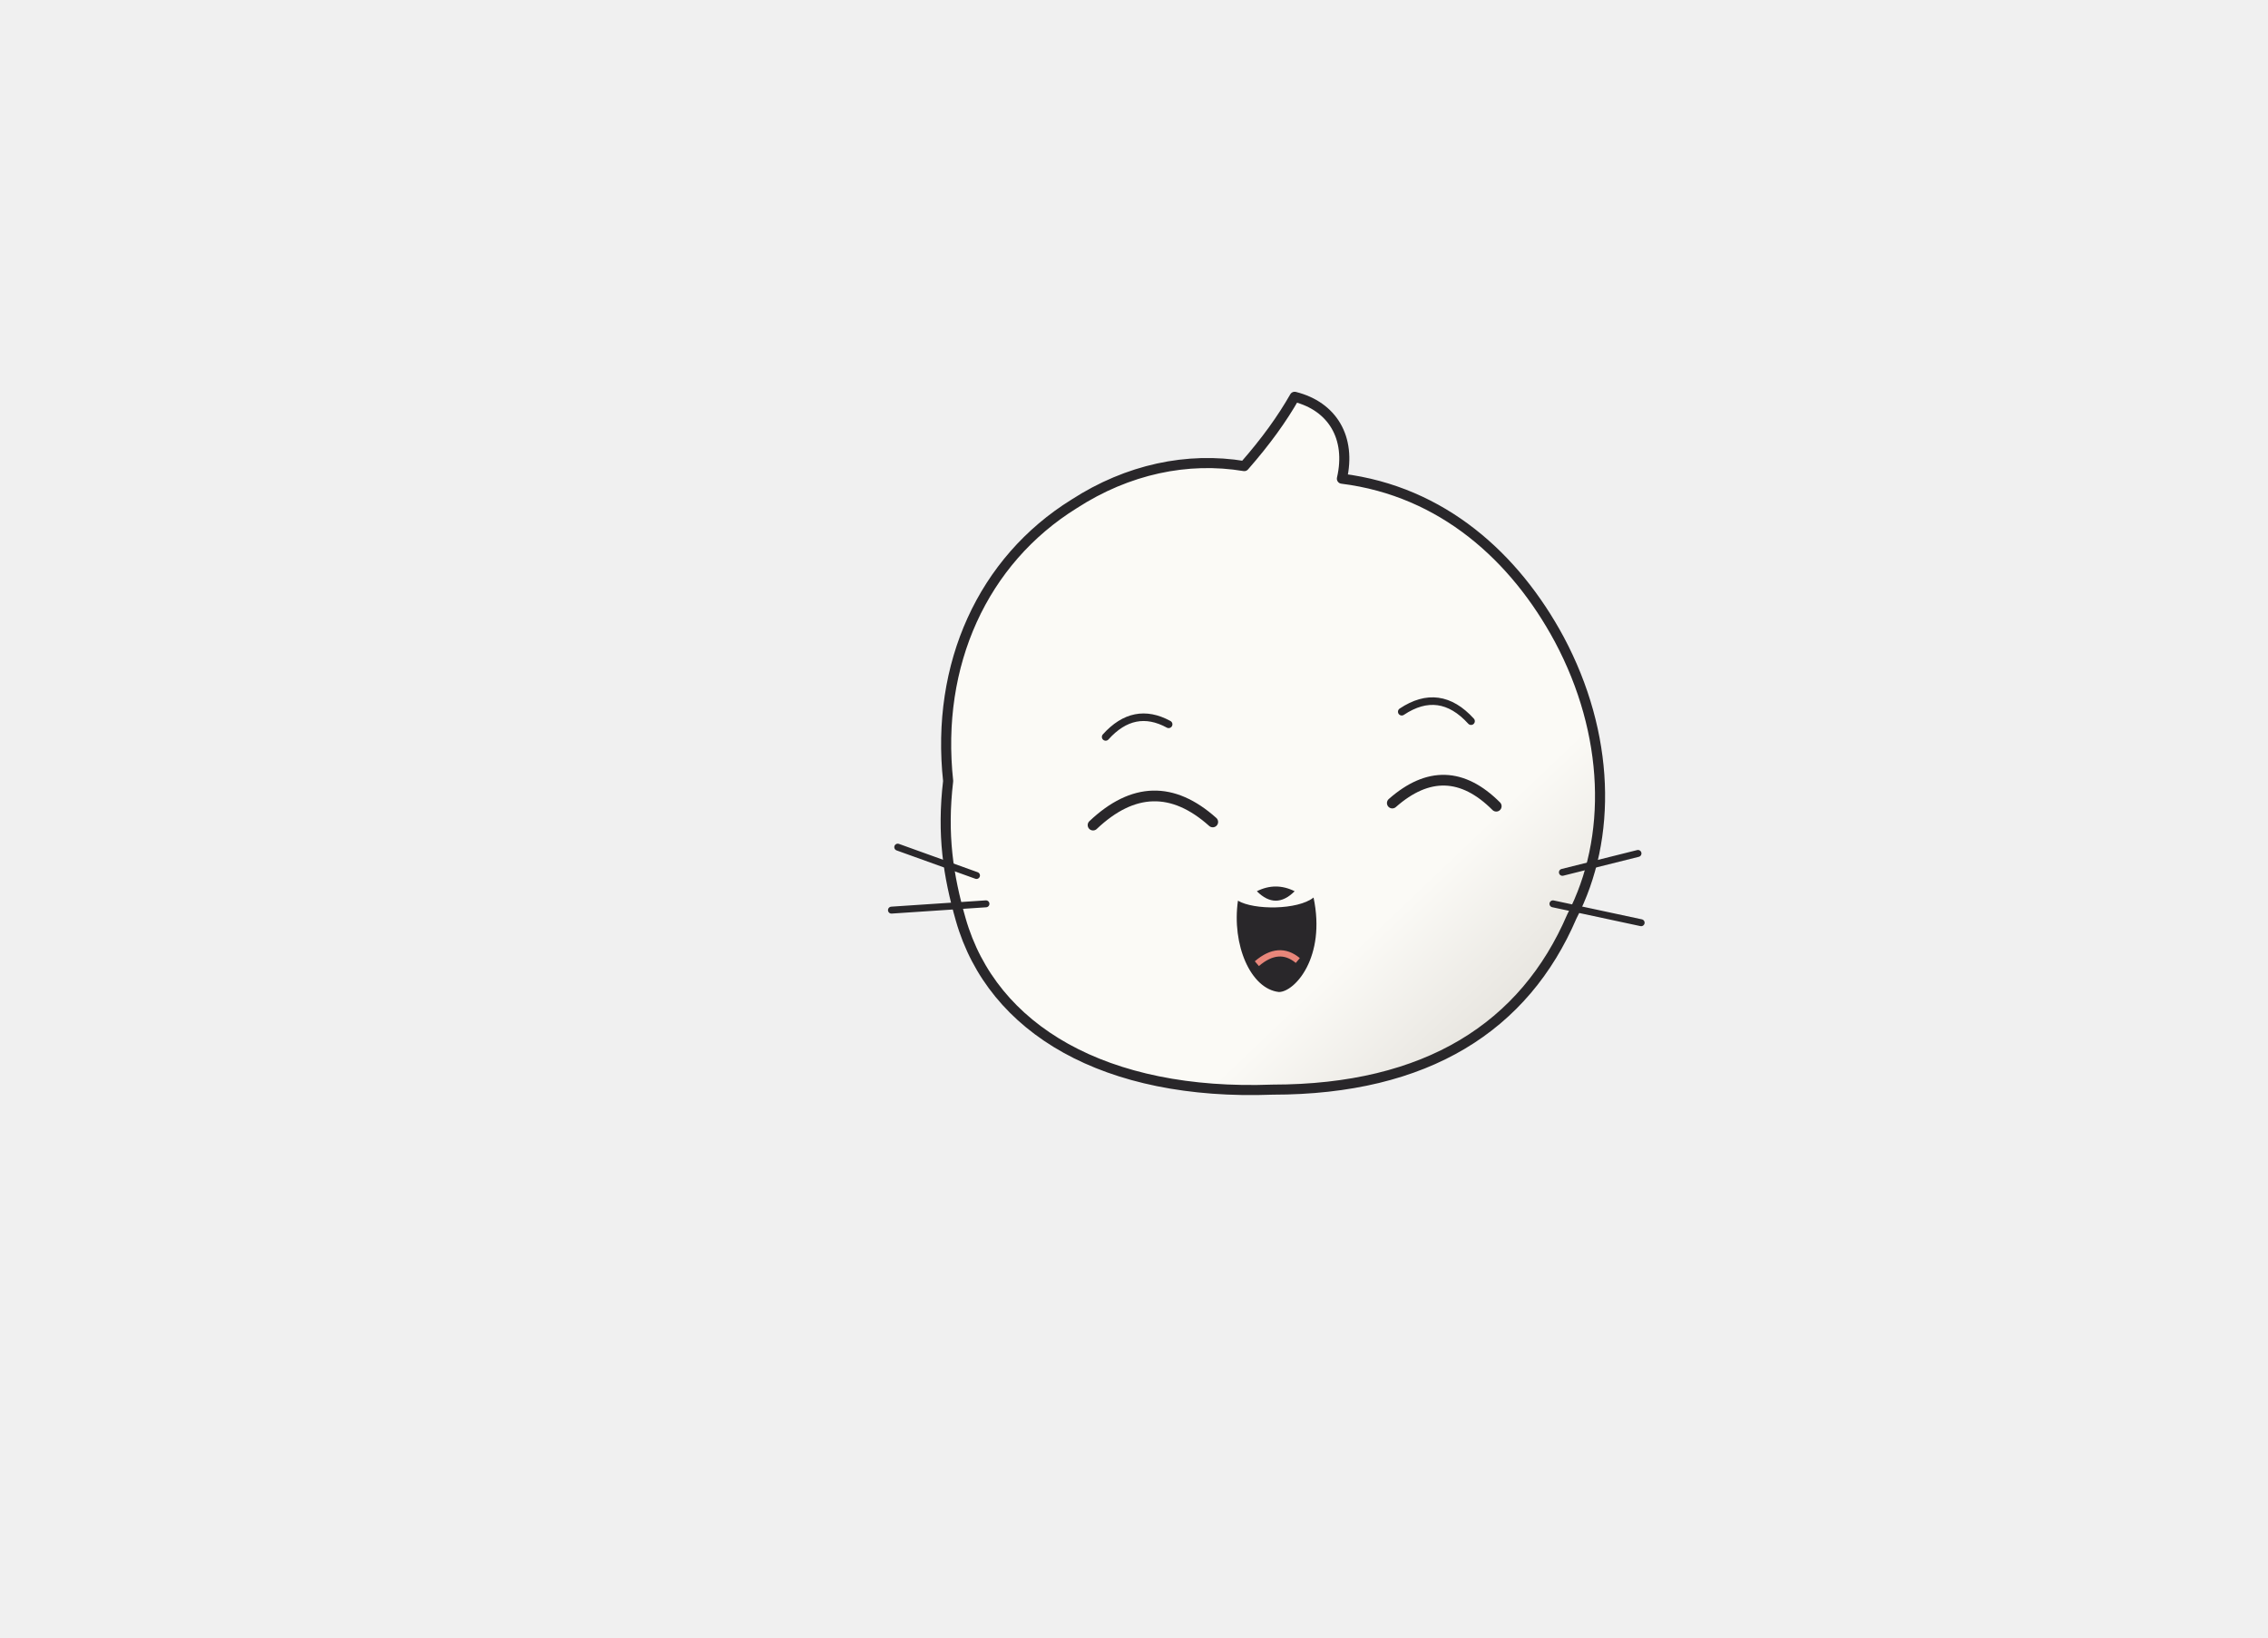
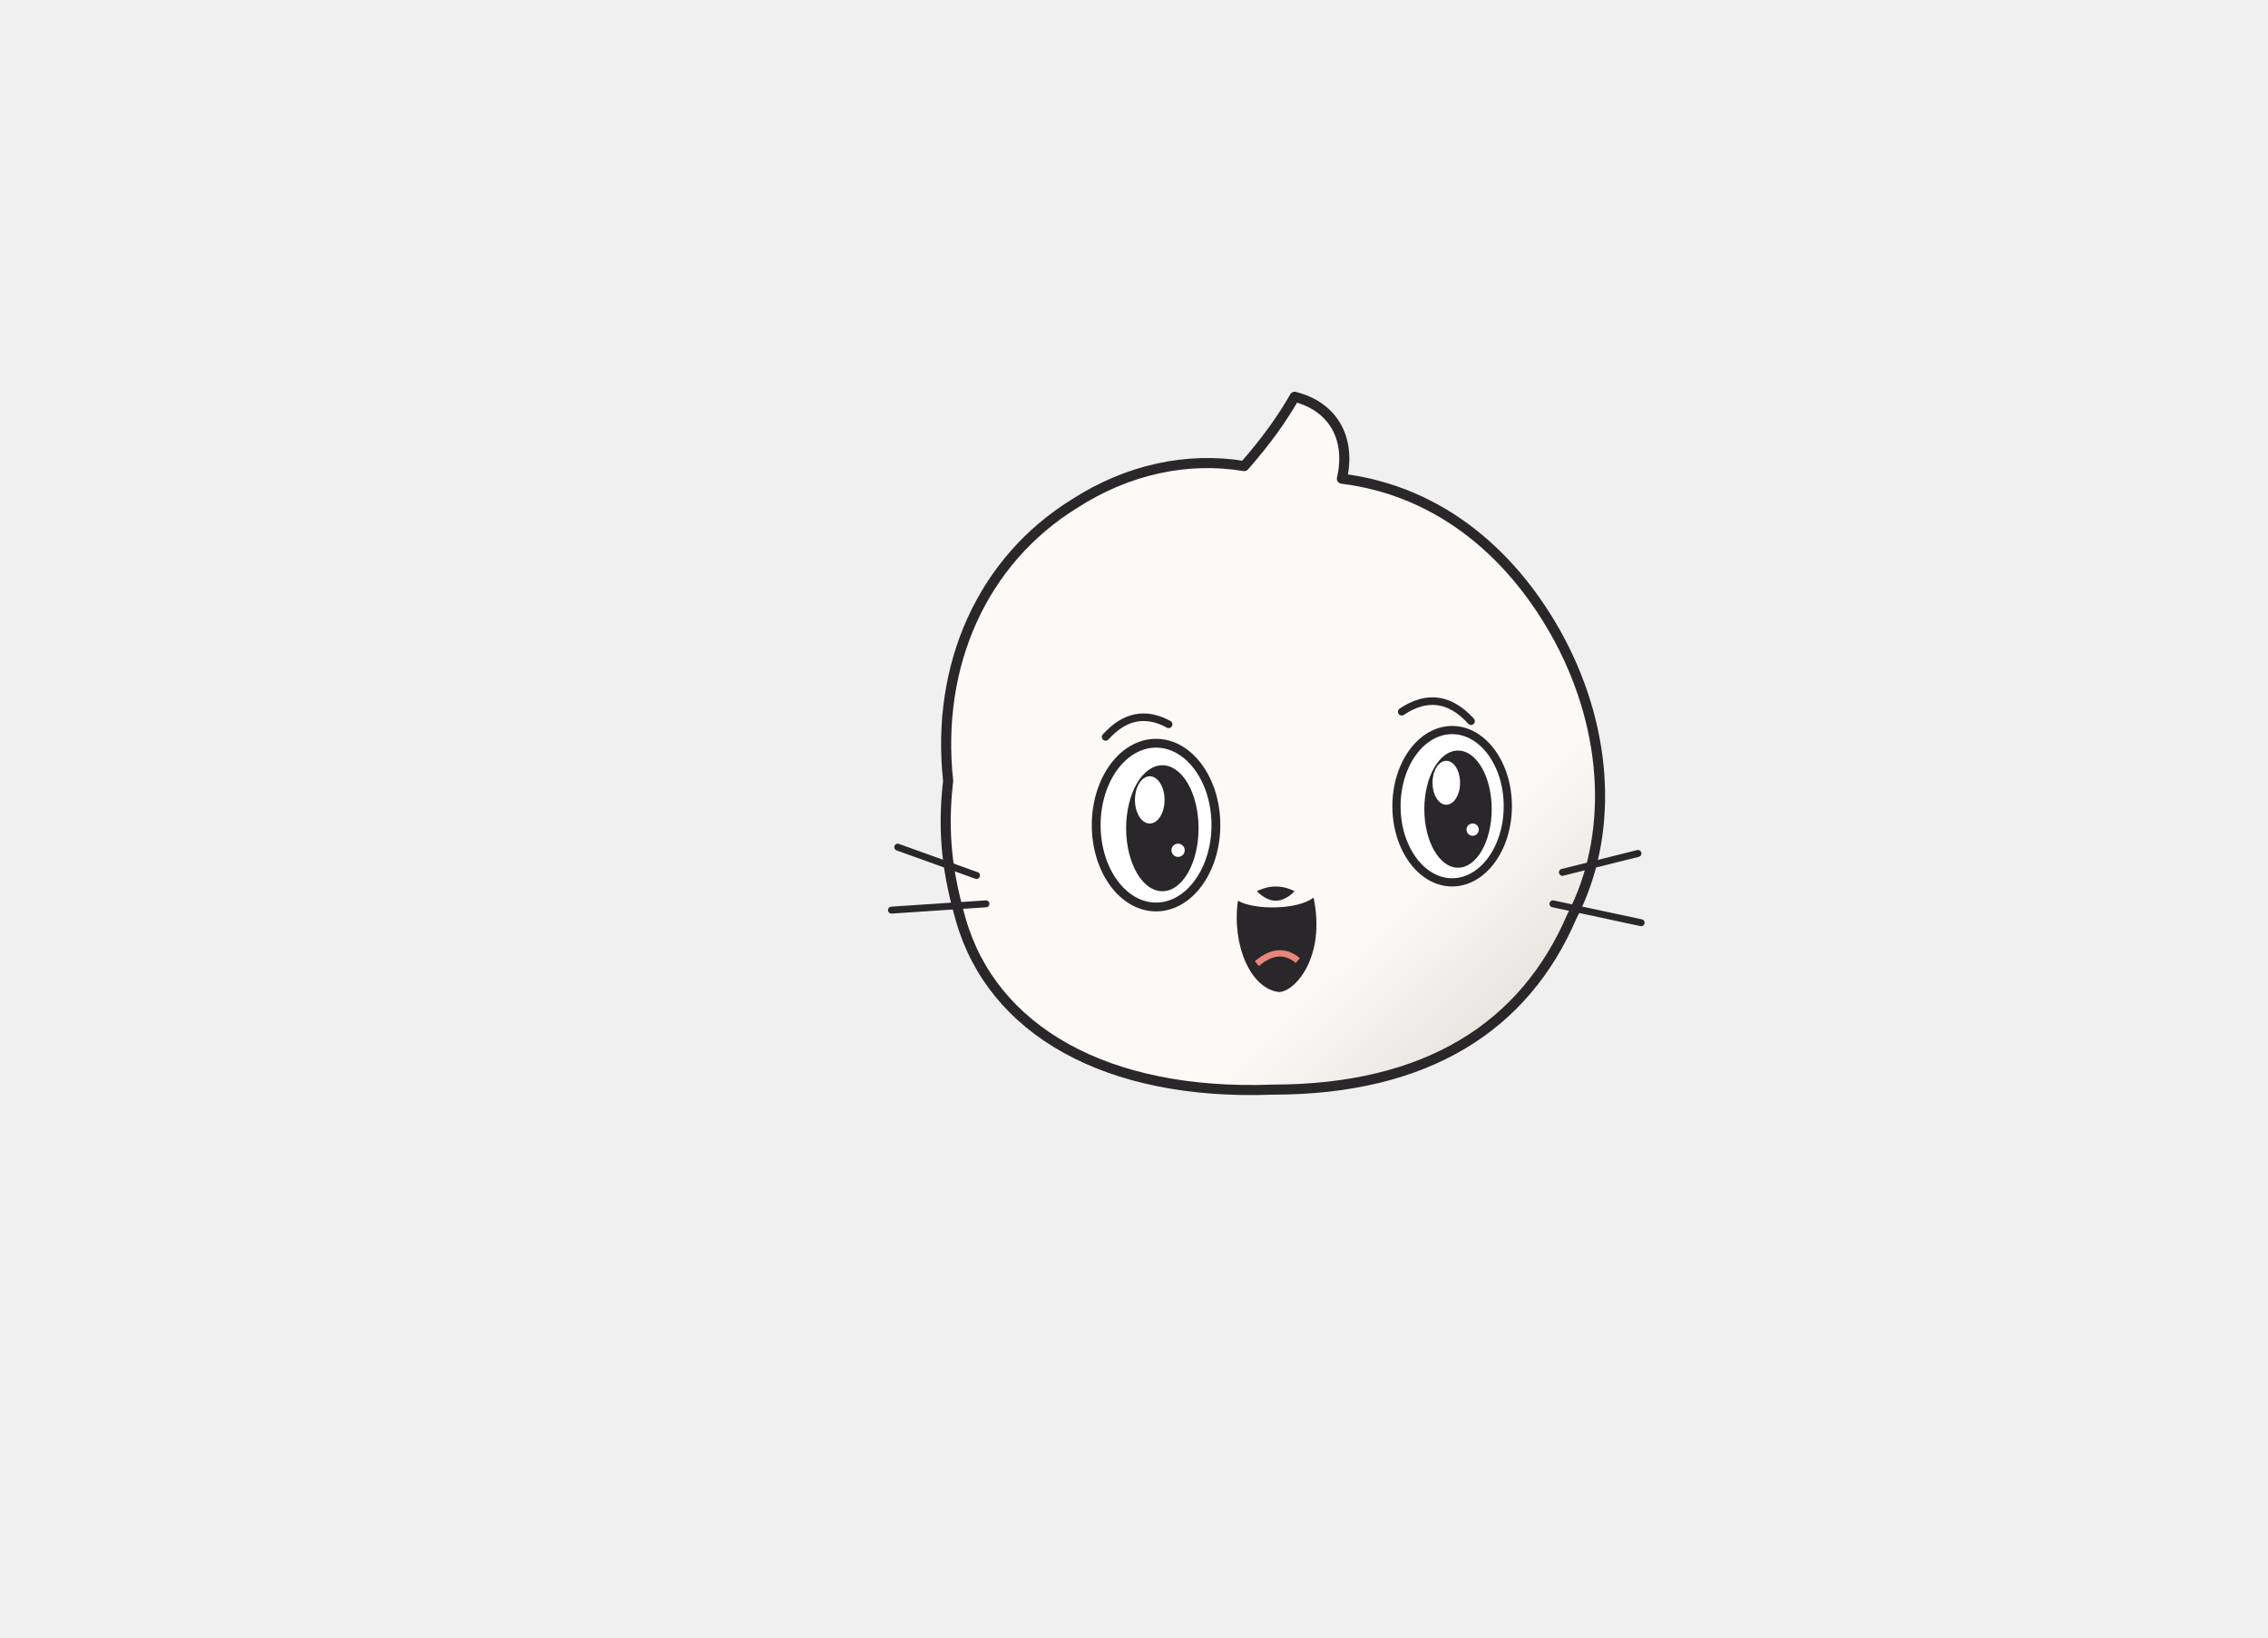
<svg xmlns="http://www.w3.org/2000/svg" width="720" height="520" viewBox="0 0 720 520" role="img" aria-labelledby="pixel-title pixel-description">
  <defs>
    <clipPath id="pixel-ear-left-clip">
      <path d="M323 177 C283 149 231 135 181 140 C132 144 104 161 101 185 C96 208 126 225 161 229 C214 236 269 211 311 189 Z" />
    </clipPath>
    <clipPath id="pixel-ear-right-clip">
      <path d="M399 165 C437 117 503 57 566 39 C607 27 638 31 644 51 C652 77 633 107 602 127 C552 160 471 174 414 179 Z" />
    </clipPath>
    <clipPath id="pixel-tail-clip">
      <path d="M304 395 C280 398 276 373 268 348 C256 310 234 283 200 281 C173 279 149 293 146 318 C143 339 158 355 179 364 C175 339 184 330 201 331 C224 333 235 365 254 394 C269 418 293 427 313 411 Z" />
    </clipPath>
    <pattern id="pixel-pencil-grain" width="9" height="9" patternUnits="userSpaceOnUse">
      <path d="M-1 9 L9 -1 M4 11 L11 4" stroke="#29272a" stroke-width=".32" opacity=".13" fill="none" />
    </pattern>
    <linearGradient id="pixel-soft-shade" x1="0" y1="0" x2=".9" y2="1">
      <stop offset="0" stop-color="#fbfaf6" />
      <stop offset=".75" stop-color="#fbfaf6" />
      <stop offset="1" stop-color="#dedbd5" />
    </linearGradient>
  </defs>
  <g id="pixel-head-isolation">
    <path id="pixel-head-contour" d="M301 248 C297 211 312 178 341 160 C358 149 377 145 395 148 C402 140 407 133 411 126 C423 129 429 139 426 152 C458 156 481 177 495 203 C511 233 512 266 499 291 C484 326 453 346 404 346 C351 348 315 327 305 292 C301 278 299 265 301 248 Z" stroke="#29272a" stroke-width="3.2" stroke-linecap="round" stroke-linejoin="round" fill="url(#pixel-soft-shade)" />
    <g id="pixel-face">
      <g id="pixel-brows" fill="none" stroke="#29272a" stroke-width="2.4" stroke-linecap="round">
        <path d="M351 234 Q360 224 371 230" />
        <path d="M445 226 Q457 218 467 229" />
      </g>
-       <g id="pixel-eyes" fill="none" stroke="#29272a" stroke-width="3.4" stroke-linecap="round">
-         <path id="pixel-eye-left" d="M347 262 Q366 244 385 261" />
-         <path id="pixel-eye-right" d="M442 255 Q459 240 475 256" />
+       <g id="pixel-eyes">
+         <g id="pixel-eye-left" transform="translate(367 262) scale(1)">
+           <ellipse id="pixel-sclera-left" cx="0" cy="0" rx="19" ry="26" fill="white" stroke="#29272a" stroke-width="2.8" />
+           <g id="pixel-pupil-left" transform="translate(0 0)">
+             <ellipse cx="2" cy="1" rx="11.5" ry="20" fill="#29272a" />
+             <ellipse cx="-2" cy="-8" rx="4.7" ry="7.5" fill="white" />
+             <circle cx="7" cy="8" r="2.1" fill="white" />
+           </g>
+         </g>
+         <g id="pixel-eye-right" transform="translate(461 256) scale(0.93)">
+           <ellipse id="pixel-sclera-right" cx="0" cy="0" rx="19" ry="26" fill="white" stroke="#29272a" stroke-width="2.8" />
+           <g id="pixel-pupil-right" transform="translate(0 0)">
+             <ellipse cx="2" cy="1" rx="11.5" ry="20" fill="#29272a" />
+             <ellipse cx="-2" cy="-8" rx="4.7" ry="7.5" fill="white" />
+             <circle cx="7" cy="8" r="2.1" fill="white" />
+           </g>
+         </g>
      </g>
      <g id="pixel-whiskers" fill="none" stroke="#29272a" stroke-width="2.2" stroke-linecap="round">
        <path d="M310 278 L285 269 M313 287 L283 289 M496 277 L520 271 M493 287 L521 293" />
      </g>
      <path id="pixel-nose" d="M399 283 Q405 280 411 283 Q405 289 399 283Z" fill="#29272a" />
      <g id="pixel-mouth">
        <path d="M393 286 C398 289 412 289 417 285 C421 304 411 315 406 315 C397 314 391 300 393 286 Z" fill="#29272a" />
        <path d="M399 306 Q406 300 412 305" fill="none" stroke="#e8867a" stroke-width="2" />
      </g>
    </g>
  </g>
</svg>
